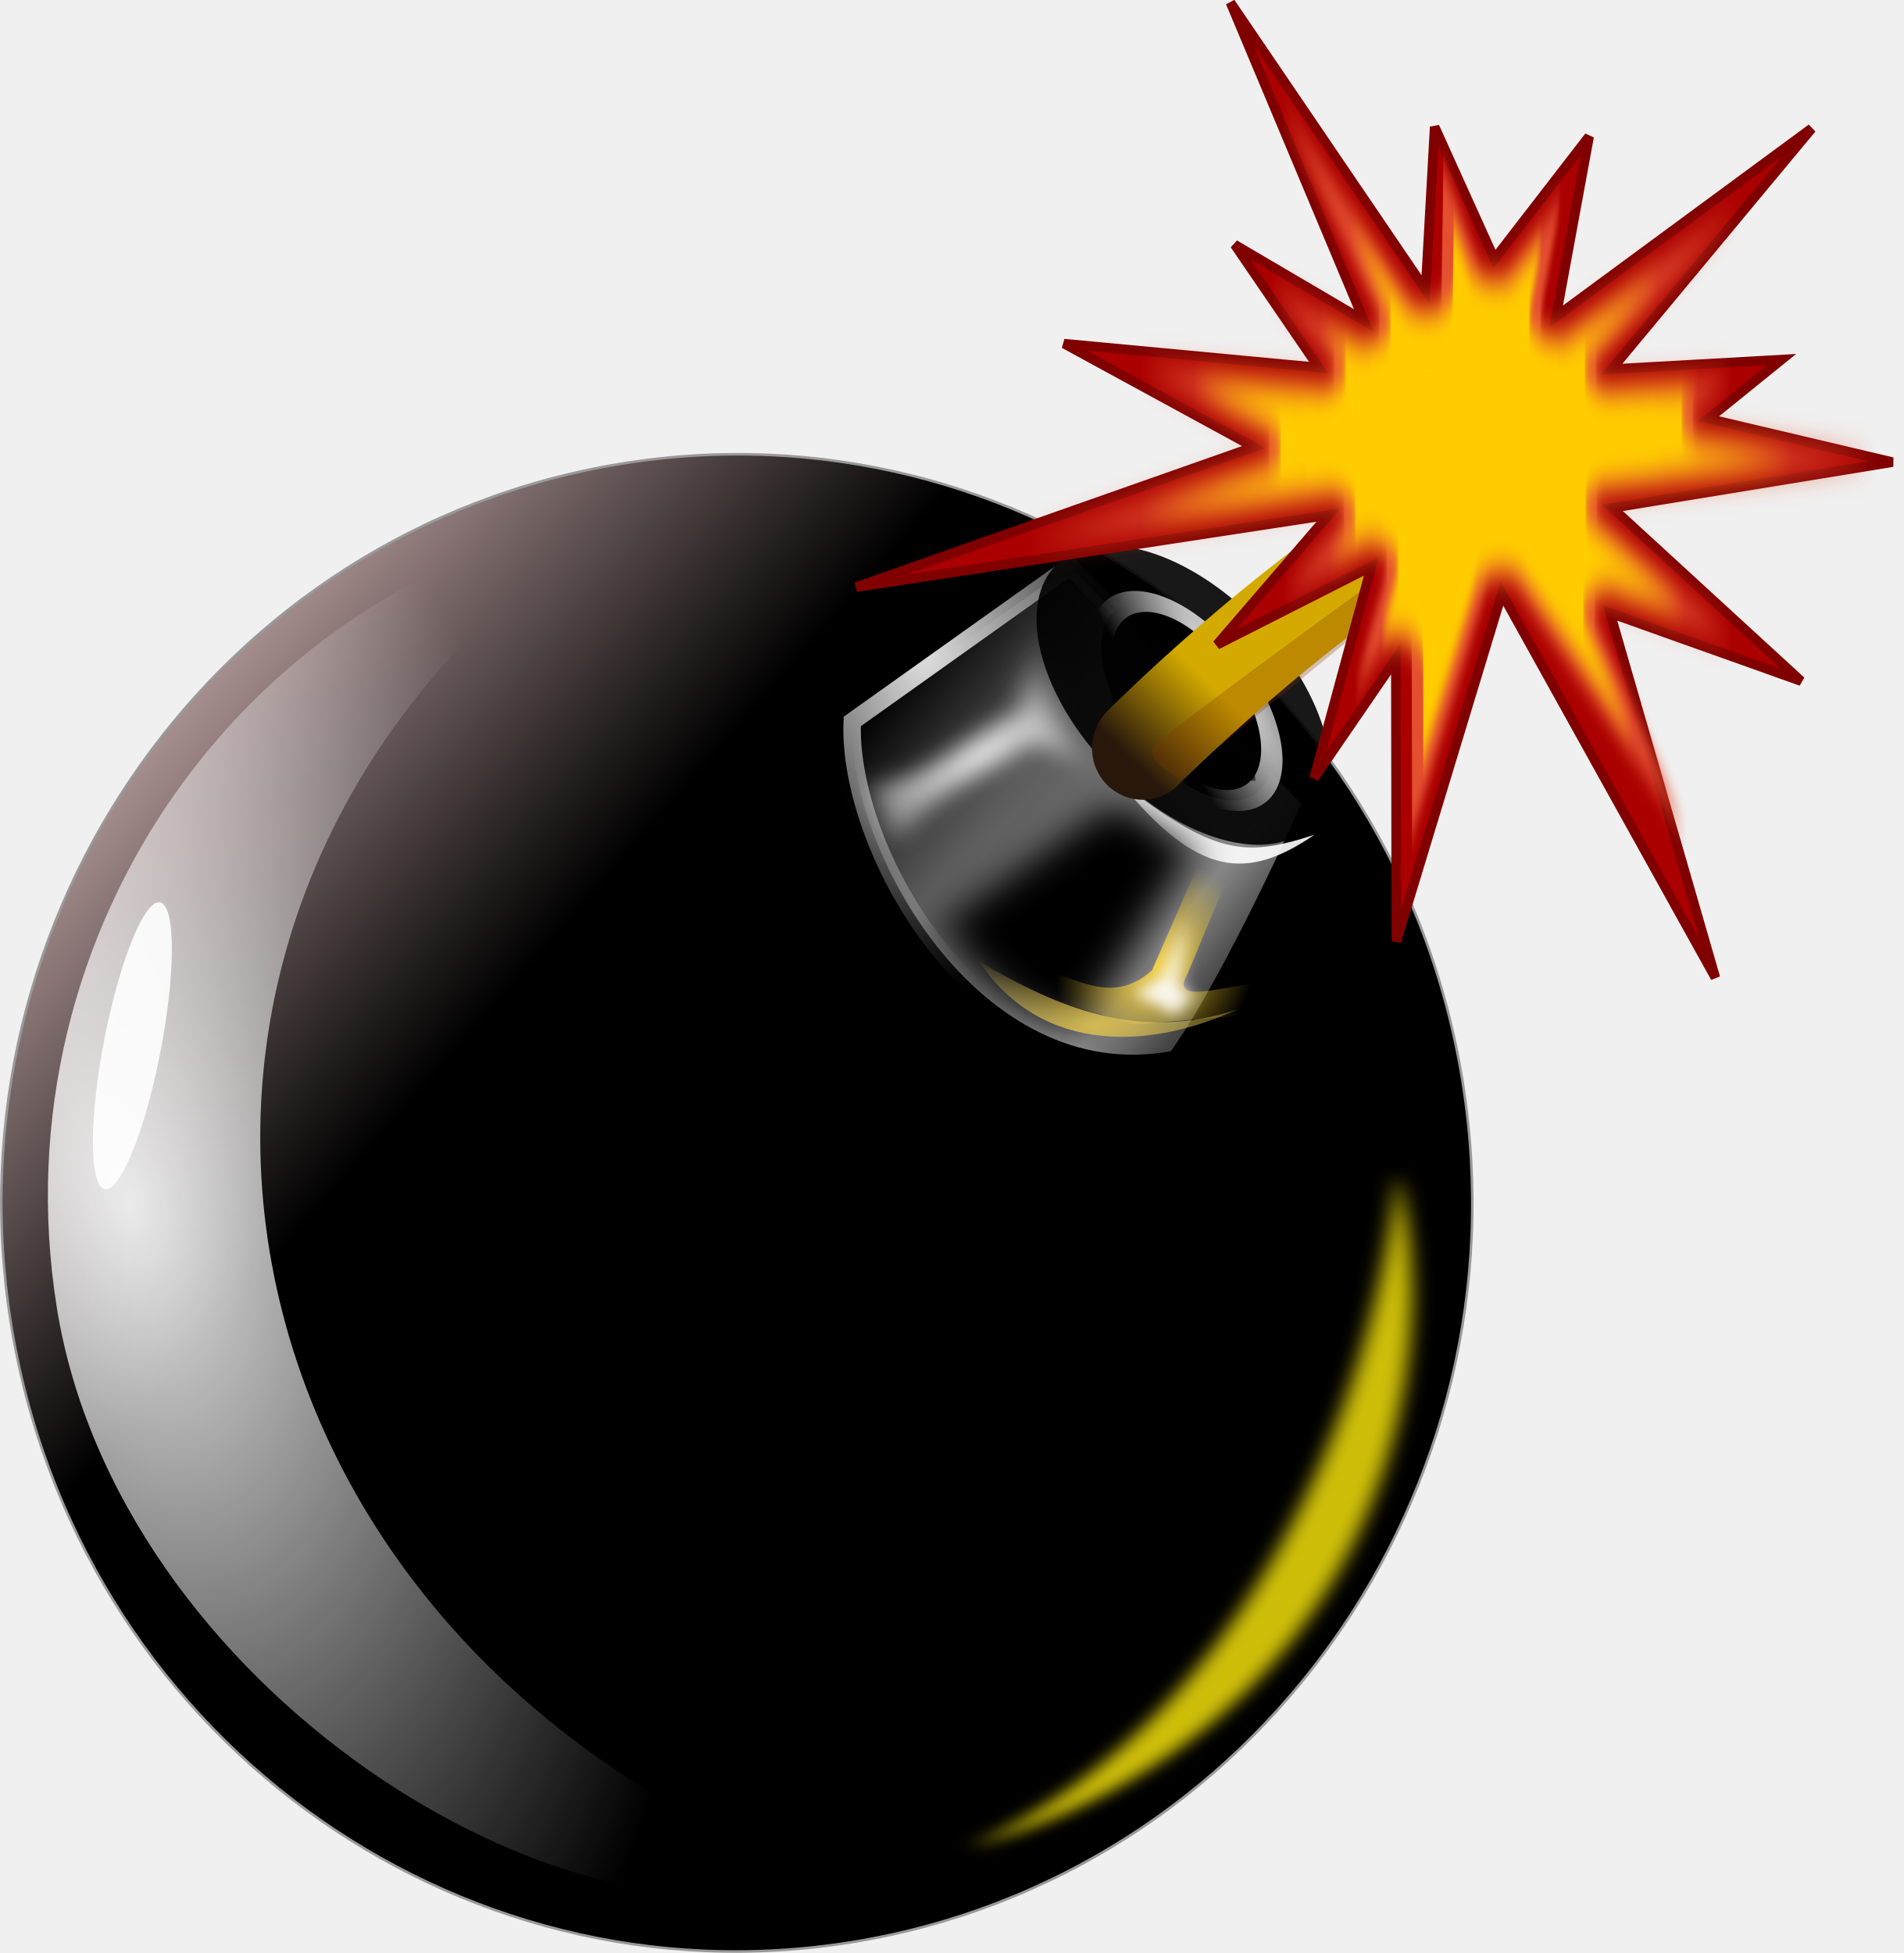
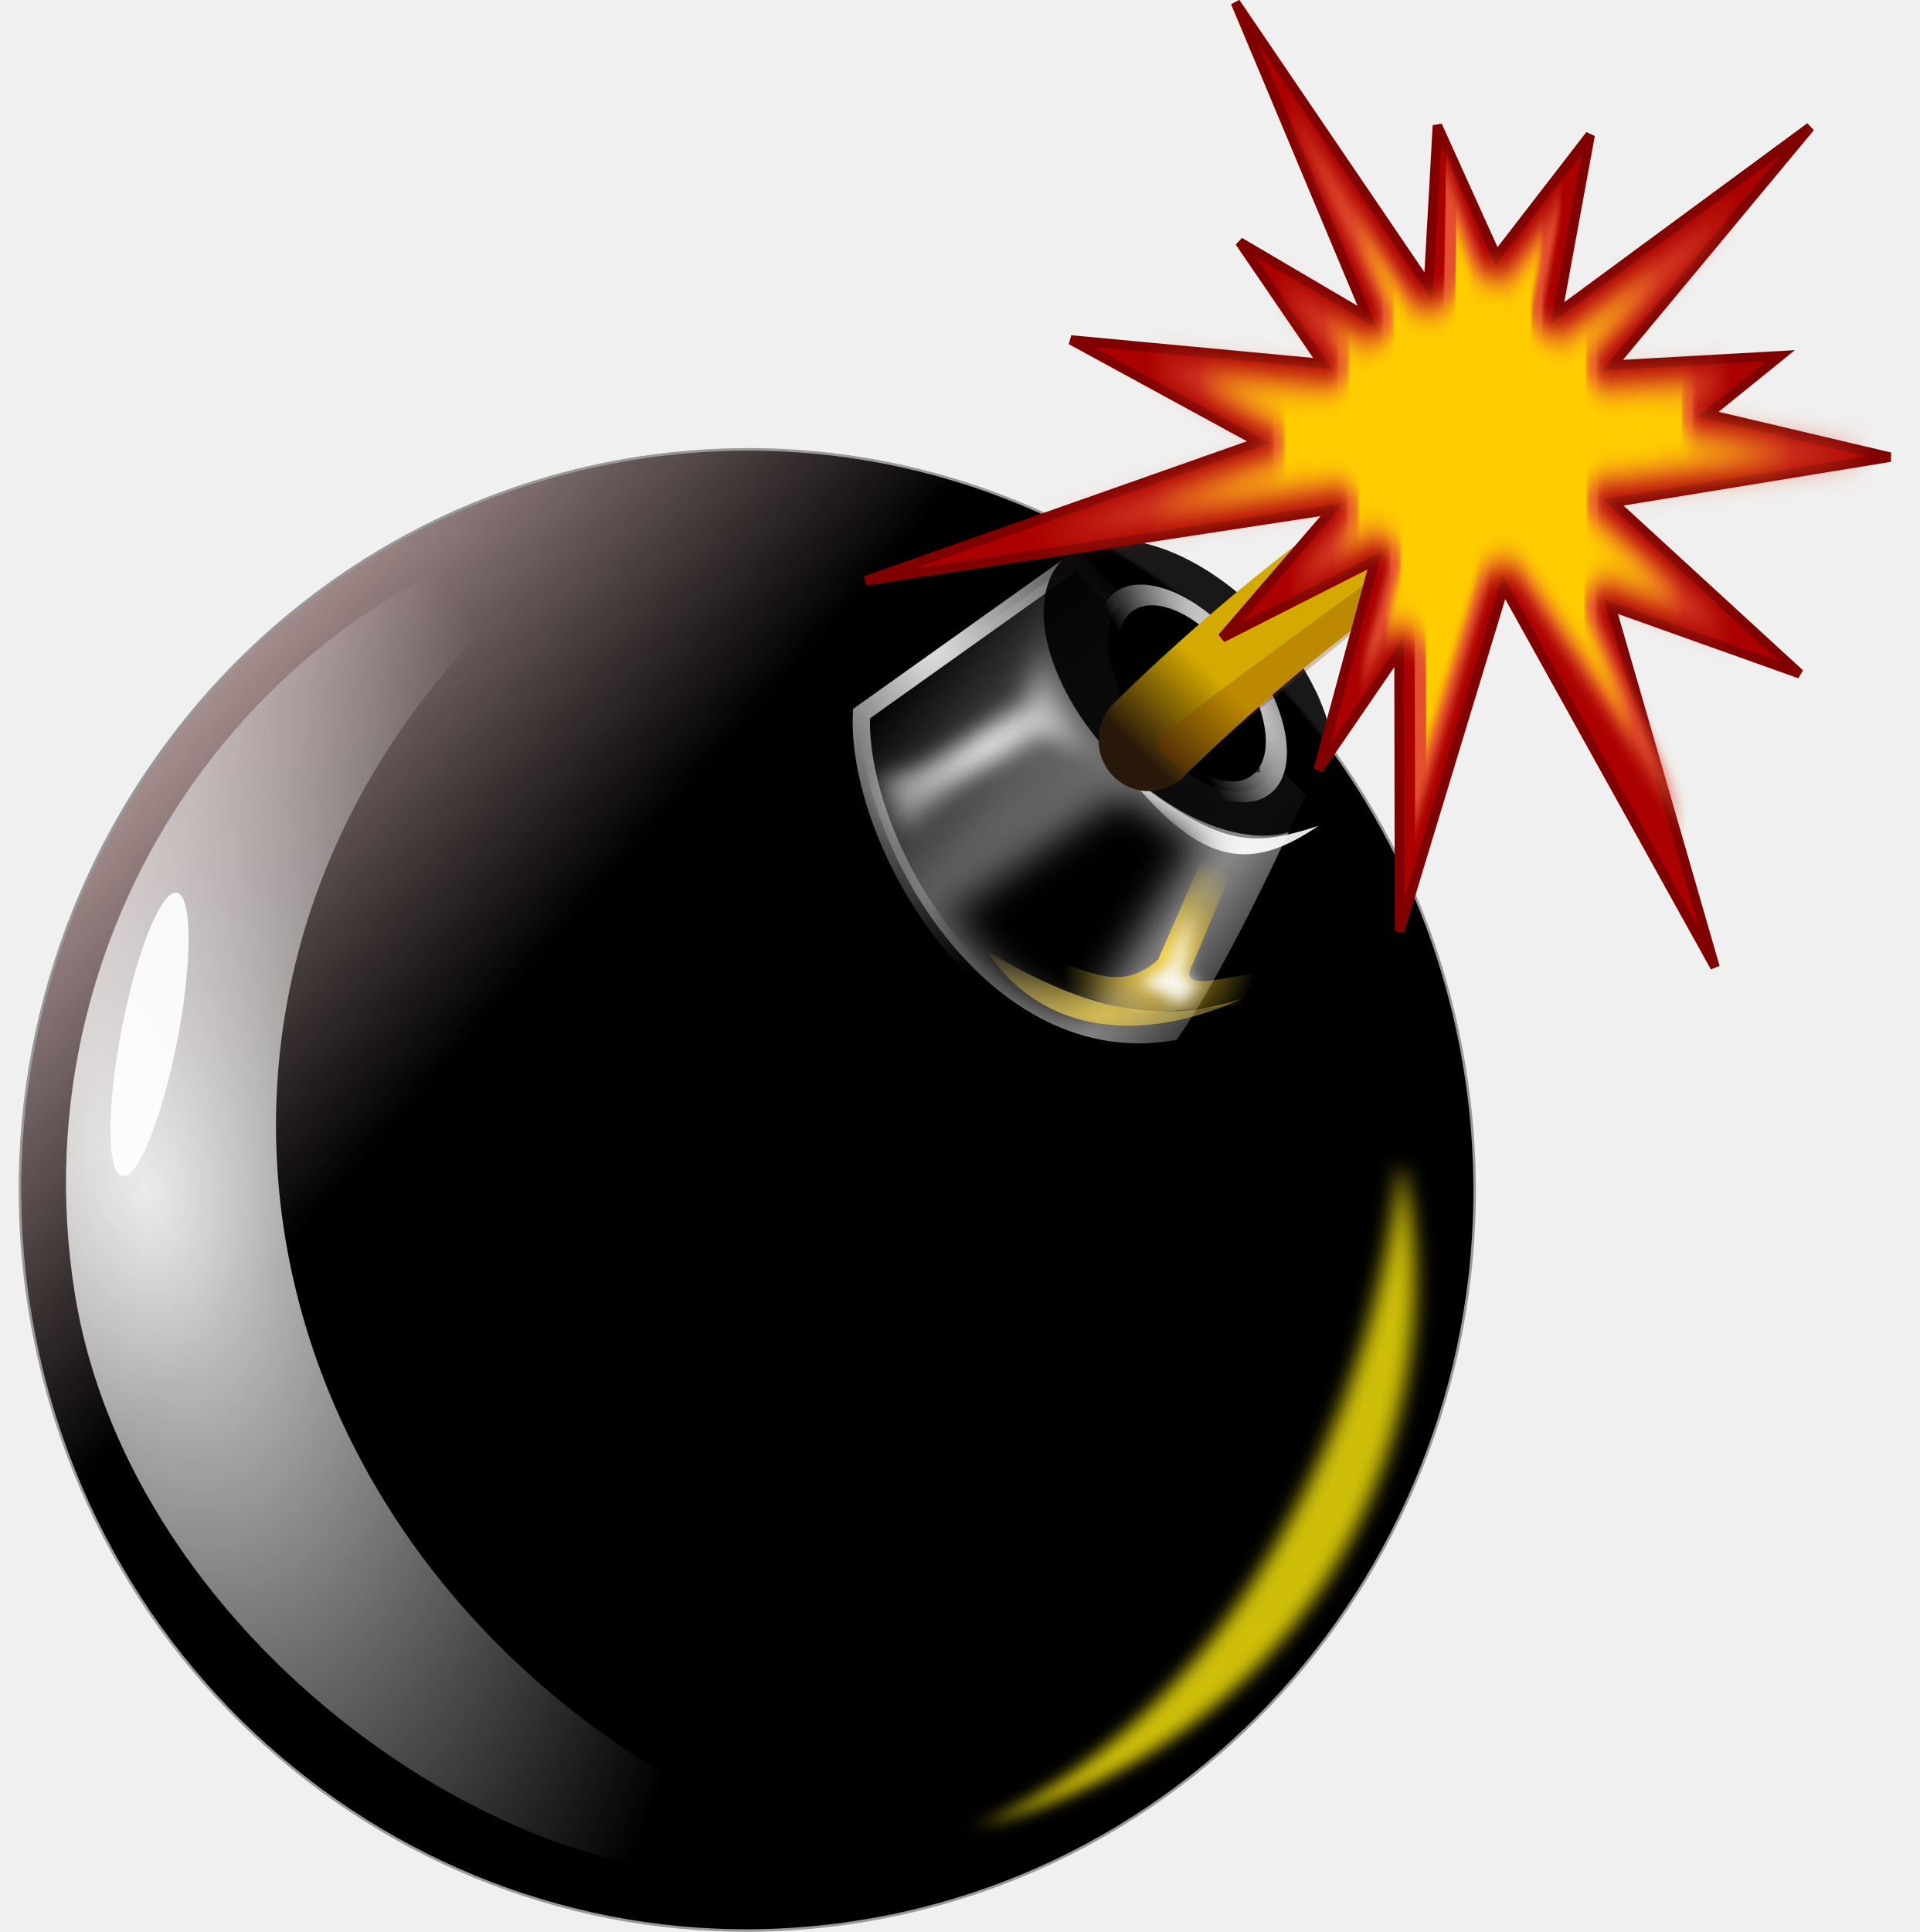
- <svg xmlns="http://www.w3.org/2000/svg" id="svg39622" viewBox="0 0 486.12 498.8" version="1.1">
+ <svg xmlns="http://www.w3.org/2000/svg" id="svg39622" viewBox="0 0 486.12 498.8" version="1.1" width="57.888mm" height="58.245mm">
  <defs id="defs39624">
    <linearGradient id="linearGradient88109" y2="-819.94" gradientUnits="userSpaceOnUse" y1="-880.75" x2="537.4" x1="487.9">
      <stop id="stop86623" stop-color="#ac9393" offset="0" />
      <stop id="stop86625" offset="1" />
    </linearGradient>
    <radialGradient id="radialGradient88111" gradientUnits="userSpaceOnUse" cy="-793.34" cx="467.28" gradientTransform="matrix(.288 2.7369 -1.5461 .1627 -893.92 -1951.9)" r="65.454">
      <stop id="stop86634" stop-color="#fff" offset="0" />
      <stop id="stop86636" stop-color="#fff" stop-opacity="0" offset="1" />
    </radialGradient>
    <linearGradient id="linearGradient88113" y2="-1046.9" gradientUnits="userSpaceOnUse" y1="-1113.4" x2="501.34" x1="441.23">
      <stop id="stop86670" offset="0" />
      <stop id="stop86676" stop-color="#666" offset=".313" />
      <stop id="stop86678" stop-color="#999" offset=".737" />
      <stop id="stop86672" stop-color="#999" stop-opacity="0" offset="1" />
    </linearGradient>
    <radialGradient id="radialGradient88115" gradientUnits="userSpaceOnUse" cy="-1095.9" cx="417.19" gradientTransform="matrix(-.017663 1.5014 -1.0632 -.012508 -716.63 -1753.5)" r="40.032">
      <stop id="stop86660" stop-color="#fff" offset="0" />
      <stop id="stop86662" stop-color="#fff" stop-opacity="0" offset="1" />
    </radialGradient>
    <filter id="filter87026" height="1.419" width="1.355" y="-.209" x="-.177" color-interpolation-filters="sRGB">
      <feGaussianBlur id="feGaussianBlur87028" stdDeviation="3.36" />
    </filter>
    <radialGradient id="radialGradient88117" gradientUnits="userSpaceOnUse" cy="-1049.8" cx="480.34" gradientTransform="matrix(-.60826 -.58659 .64749 -.6714 1445.3 -1474.6)" r="20.153">
      <stop id="stop86686" stop-color="#ffd42a" offset="0" />
      <stop id="stop86688" stop-color="#ffd42a" stop-opacity="0" offset="1" />
    </radialGradient>
    <filter id="filter86770" height="1.366" width="1.604" y="-.183" x="-.302" color-interpolation-filters="sRGB">
      <feGaussianBlur id="feGaussianBlur86772" stdDeviation="1.294" />
    </filter>
    <radialGradient id="radialGradient88119" gradientUnits="userSpaceOnUse" cy="-1035" cx="461.39" gradientTransform="matrix(-.034444 .75659 -1.8372 -.083642 -1424.2 -1478.7)" r="21.92">
      <stop id="stop86778" stop-color="#dfc350" offset="0" />
      <stop id="stop86780" stop-color="#dfc350" stop-opacity="0" offset="1" />
    </radialGradient>
    <radialGradient id="radialGradient88121" gradientUnits="userSpaceOnUse" cy="-1089.5" cx="445.53" gradientTransform="matrix(1.8136 -.64407 .27794 .78262 -56.535 46.715)" r="20.86">
      <stop id="stop86806" stop-color="#fff" offset="0" />
      <stop id="stop86808" stop-color="#fff" stop-opacity="0" offset="1" />
    </radialGradient>
    <filter id="filter86852" height="1.291" width="1.242" y="-.145" x="-.121" color-interpolation-filters="sRGB">
      <feGaussianBlur id="feGaussianBlur86854" stdDeviation="2.1" />
    </filter>
    <radialGradient id="radialGradient88123" gradientUnits="userSpaceOnUse" cy="-1098.8" cx="476.07" gradientTransform="matrix(1.5343 2.4294 -.14584 2.5105 -415.1 511.11)" r="23.934">
      <stop id="stop86788" stop-color="#fff" offset="0" />
      <stop id="stop86790" stop-color="#fff" stop-opacity="0" offset="1" />
    </radialGradient>
    <linearGradient id="linearGradient88125" y2="-1102.4" gradientUnits="userSpaceOnUse" y1="-1080.9" x2="489.67" x1="476.24">
      <stop id="stop86900" offset="0" />
      <stop id="stop86902" stop-opacity="0" offset="1" />
    </linearGradient>
    <linearGradient id="linearGradient88127" y2="-1125.5" gradientUnits="userSpaceOnUse" y1="-1141.8" x2="451.5" x1="461.75">
      <stop id="stop87787" stop-color="#d4aa00" offset="0" />
      <stop id="stop87789" stop-color="#28170b" offset="1" />
    </linearGradient>
    <filter id="filter87043" color-interpolation-filters="sRGB">
      <feGaussianBlur id="feGaussianBlur87045" stdDeviation="3.422" />
    </filter>
    <filter id="filter40309" color-interpolation-filters="sRGB">
      <feGaussianBlur id="feGaussianBlur40311" stdDeviation="1.518" />
    </filter>
  </defs>
  <g id="layer1" transform="translate(-143.02 -10.981)">
    <g id="g87801" transform="matrix(1.4071 .3087 -.30387 1.4325 -533.25 1661.5)">
      <g id="g87748" transform="matrix(.93138 -.36405 .36405 .93138 399.26 73.089)" fill-rule="evenodd">
        <path id="path86619" stroke-linejoin="round" d="m711.35-784.94c0 72.052-58.409 130.46-130.46 130.46-72.052 0-130.46-58.409-130.46-130.46 0-72.052 58.409-130.46 130.46-130.46 72.052 0 130.46 58.409 130.46 130.46z" transform="translate(-187.38 -237.59)" stroke="#999" stroke-linecap="round" stroke-width=".446" fill="url(#linearGradient88109)" />
        <path id="path86629" opacity=".902" transform="matrix(.92425 0 0 .92425 -144.79 -298.46)" fill="url(#radialGradient88111)" d="m580.89-654.48c-54.313 8.811-130.46-58.409-130.46-130.46 0-72.052 58.409-130.46 130.46-130.46-119.46 52.839-116.41 198.47 0 260.92z" />
        <path id="path86652" opacity=".902" transform="matrix(.46162 .23415 -.21978 .58624 -73.851 -516.67)" fill="#fff" d="m300.52-1054.3c0 22.455-4.432 40.659-9.899 40.659s-9.899-18.204-9.899-40.659 4.432-40.659 9.899-40.659 9.899 18.204 9.899 40.659z" />
        <path id="path86654" opacity=".902" d="m427.09-1102.1 42.426-20.506 33.941 47.376s-17.729 26.896-29.698 38.891c-34.57 0.678-51.194-44.132-46.669-65.761z" stroke="url(#radialGradient88115)" stroke-width="3.1" fill="url(#linearGradient88113)" />
        <path id="path86680" opacity=".902" fill="#fff" d="m472.35-1084c10.977 18.756 19.677 20.383 32.527 14.496-13.069 1.966-18.048 0.529-32.527-14.496z" />
        <path id="path86908" filter="url(#filter87026)" d="m471-1081-33.5 16c3.195 9.202 9.013 17.28 21.5 22.5l24-27.5z" />
        <path id="path86682" opacity=".902" fill="url(#radialGradient88117)" d="m488.96-1065.3-10.253 16.264c-4.128 4.93 7.229 2.821 12.374 3.535l-4.95 4.95-18.031-1.414-17.324-8.132 0.707-4.243c7.036 1.317 12.468 9.053 21.213 3.535l12.021-18.385z" />
        <path id="path86692" opacity=".902" filter="url(#filter86770)" fill="#fff" d="m479.06-1045.2-2.121-2.475 1.768-6.01 1.414-5.303-6.01 9.546-4.243 1.768s-0.354 1.768 1.414 2.121c1.768 0.354 3.889 3.535 3.889 3.535z" />
        <path id="path86774" opacity=".902" fill="url(#radialGradient88119)" d="m442.65-1057.2c8.518 18.237 28.259 19.847 43.841 15.556-18.067 2.873-31.363-5.388-43.841-15.556z" />
        <path id="path86794" opacity=".902" filter="url(#filter86852)" fill="url(#radialGradient88121)" d="m470.23-1085.1-12.021-8.485c-9.027 4.763-19.226 5.642-27.224 14.142l-2.475-11.314c9.31 1.39 18.62-5.582 27.931-8.485l6.718-14.849c-1.515 9.664-3.052 19.328 7.071 28.991z" />
        <path id="path86856" opacity=".902" filter="url(#filter40309)" fill="#e4d30a" d="m416-905c52.22-13.894 83.422-64.824 94-104 3.979 41.533-25.314 96.798-94 104z" />
        <g id="g87383" transform="translate(-58,66)">
          <path id="path86656" opacity=".902" transform="matrix(1.1036 .40395 .18199 1.0224 229.92 -246.37)" d="m483.66-1079.5c0 14.449-9.498 26.163-21.213 26.163s-21.213-11.714-21.213-26.163 9.498-26.163 21.213-26.163 21.213 11.714 21.213 26.163z" />
          <path id="path86784" opacity=".902" d="m483.66-1079.5c0 14.449-9.498 26.163-21.213 26.163s-21.213-11.714-21.213-26.163 9.498-26.163 21.213-26.163 21.213 11.714 21.213 26.163z" transform="matrix(.6301 .2667 .1039 .67501 364.97 -556.82)" stroke="url(#radialGradient88123)" stroke-width="5.441" />
        </g>
        <path id="path86896" fill="url(#linearGradient88125)" d="m480.13-1112.3 17.324 14.849-1.414 16.971-14.849-2.475-7.778-9.546-0.707-15.556z" />
      </g>
      <g id="g87795" transform="translate(-7.0711 12.021)">
        <path id="path87783" stroke-linejoin="round" d="m454.25-1127.2s19.5-30 42.5-51" stroke="url(#linearGradient88127)" stroke-linecap="round" stroke-width="18" fill="none" />
        <path id="path87793" opacity=".274" fill-rule="evenodd" fill="#803300" d="m504.25-1181.8-0.25 6.25-42.25 52.25s-6.75-2-5.75-4.5 48.25-54 48.25-54z" />
      </g>
      <g id="g87051" transform="matrix(.48864 .29108 -.29042 .47439 -147.54 -819.78)" fill-rule="evenodd">
        <path id="path87030" stroke="#800000" stroke-width="3" fill="#a00" d="m718.8-1014.3-59.895-64.692 6.769 45.098-31.846-60.989-18.293 51.554-2.229-54.043-91.399 119.2 60.136-118.52-64.72 17.524 62.54-49.844-44.982-9.934 45.245-10.659-97.426-43.938 104.79 23.433-32.361-39.287 41.462 17.325-4.566-48.688 30.643 48.502 17.89-98.701 5.758 98.677 36.337-39.11-3.997 29.426 50.732-30.04-53.552 71.36 79.291-1.307-57.554 25.9 100.93 60.739-129.49-41.721z" />
        <path id="path87037" filter="url(#filter87043)" fill="#e44f30" d="m641.12-1257.8-13.562 66.563a5.005 5.005 0 0 1 -9.125 1.687l-19.5-30.875 2.625 27.906a5.005 5.005 0 0 1 -7.188 4.938l-28.5-14.219 25.344 28.375a5.005 5.005 0 0 1 -4.812 8.219l-70.375-15.562 65.969 26.531a5.005 5.005 0 0 1 -0.531 9.469l-29.531 8.219 28.406 2.594a5.005 5.005 0 0 1 2.656 8.875l-43.625 34.75 41.344-11.188a5.005 5.005 0 0 1 5.781 7.094l-35.719 70.406 58.562-76.375a5.005 5.005 0 0 1 8.969 2.812l1.156 28.219 9.656-27.188a5.005 5.005 0 0 1 9.156 -0.625l18.031 34.531-2.344-15.594a5.005 5.005 0 0 1 8.594 -4.156l37.094 40.062-35.156-72.5a5.005 5.005 0 0 1 5.562 -7.062l91.531 19.875-66.062-29.469a5.005 5.005 0 0 1 -0.031 -9.125l35.406-15.906-54.969 0.906a5.005 5.005 0 0 1 -3.969 -8.188l53.562-65.281-43.969 31.219a5.005 5.005 0 0 1 -7.875 -4.781l1.875-13.75-25.594 27.531a5.005 5.005 0 0 1 -8.656 -3.406l-0.188-65.531z" />
        <path id="path87047" filter="url(#filter87043)" fill="#fc0" d="m637.72-1223.6-6.719 33a8.514 8.514 0 0 1 -15.531 2.844l-11.656-18.469 1.25 13.344a8.514 8.514 0 0 1 -12.281 8.406l-12.031-6 13.094 14.656a8.514 8.514 0 0 1 -8.188 14l-28.844-6.375 26.5 10.656a8.514 8.514 0 0 1 -0.906 16.094l-11.094 3.094 9.344 0.844a8.514 8.514 0 0 1 4.531 15.125l-30.406 24.219 25.031-6.781a8.514 8.514 0 0 1 9.812 12.062l-18.531 36.562 35.469-46.281a8.514 8.514 0 0 1 15.25 4.844l0.406 10.094 3.594-10.094a8.514 8.514 0 0 1 15.562 -1.094l9.281 17.75a8.514 8.514 0 0 1 14.5 -3.719l21.031 22.719-24.844-51.25a8.514 8.514 0 0 1 9.469 -12.031l58.219 12.656-34.938-15.594a8.514 8.514 0 0 1 -0.031 -15.531l19.875-8.937-37.938 0.625a8.514 8.514 0 0 1 -6.75 -13.906l36.969-45.062-22.625 16.062a8.514 8.514 0 0 1 -13.375 -8.094l0.375-2.781-18.031 19.406a8.514 8.514 0 0 1 -14.75 -5.75l-0.094-31.313z" />
        <path id="path87049" filter="url(#filter87043)" fill="#fc0" d="m667-1190-8.438 9.063a16.742 16.742 0 0 1 -24.062 0.437 16.742 16.742 0 0 1 -24.812 -1.25 16.742 16.742 0 0 1 -6.781 5.125 16.742 16.742 0 0 1 -7.156 21 16.742 16.742 0 0 1 -2.594 16.406 16.742 16.742 0 0 1 -2.844 23.25l-3.875 3.094a16.742 16.742 0 0 1 10.75 8.969l2.844-3.719a16.742 16.742 0 0 1 25.125 -1.625 16.742 16.742 0 0 1 23.531 6.563l4.188 8.031a16.742 16.742 0 0 1 7.906 -1.031l-6.844-14.094a16.742 16.742 0 0 1 18.625 -23.656l8.938 1.937a16.742 16.742 0 0 1 1.344 -12.562l-6.719 0.125a16.742 16.742 0 0 1 -13.219 -27.375l11.875-14.469a16.742 16.742 0 0 1 -7.8 -4.1z" />
      </g>
    </g>
  </g>
</svg>
